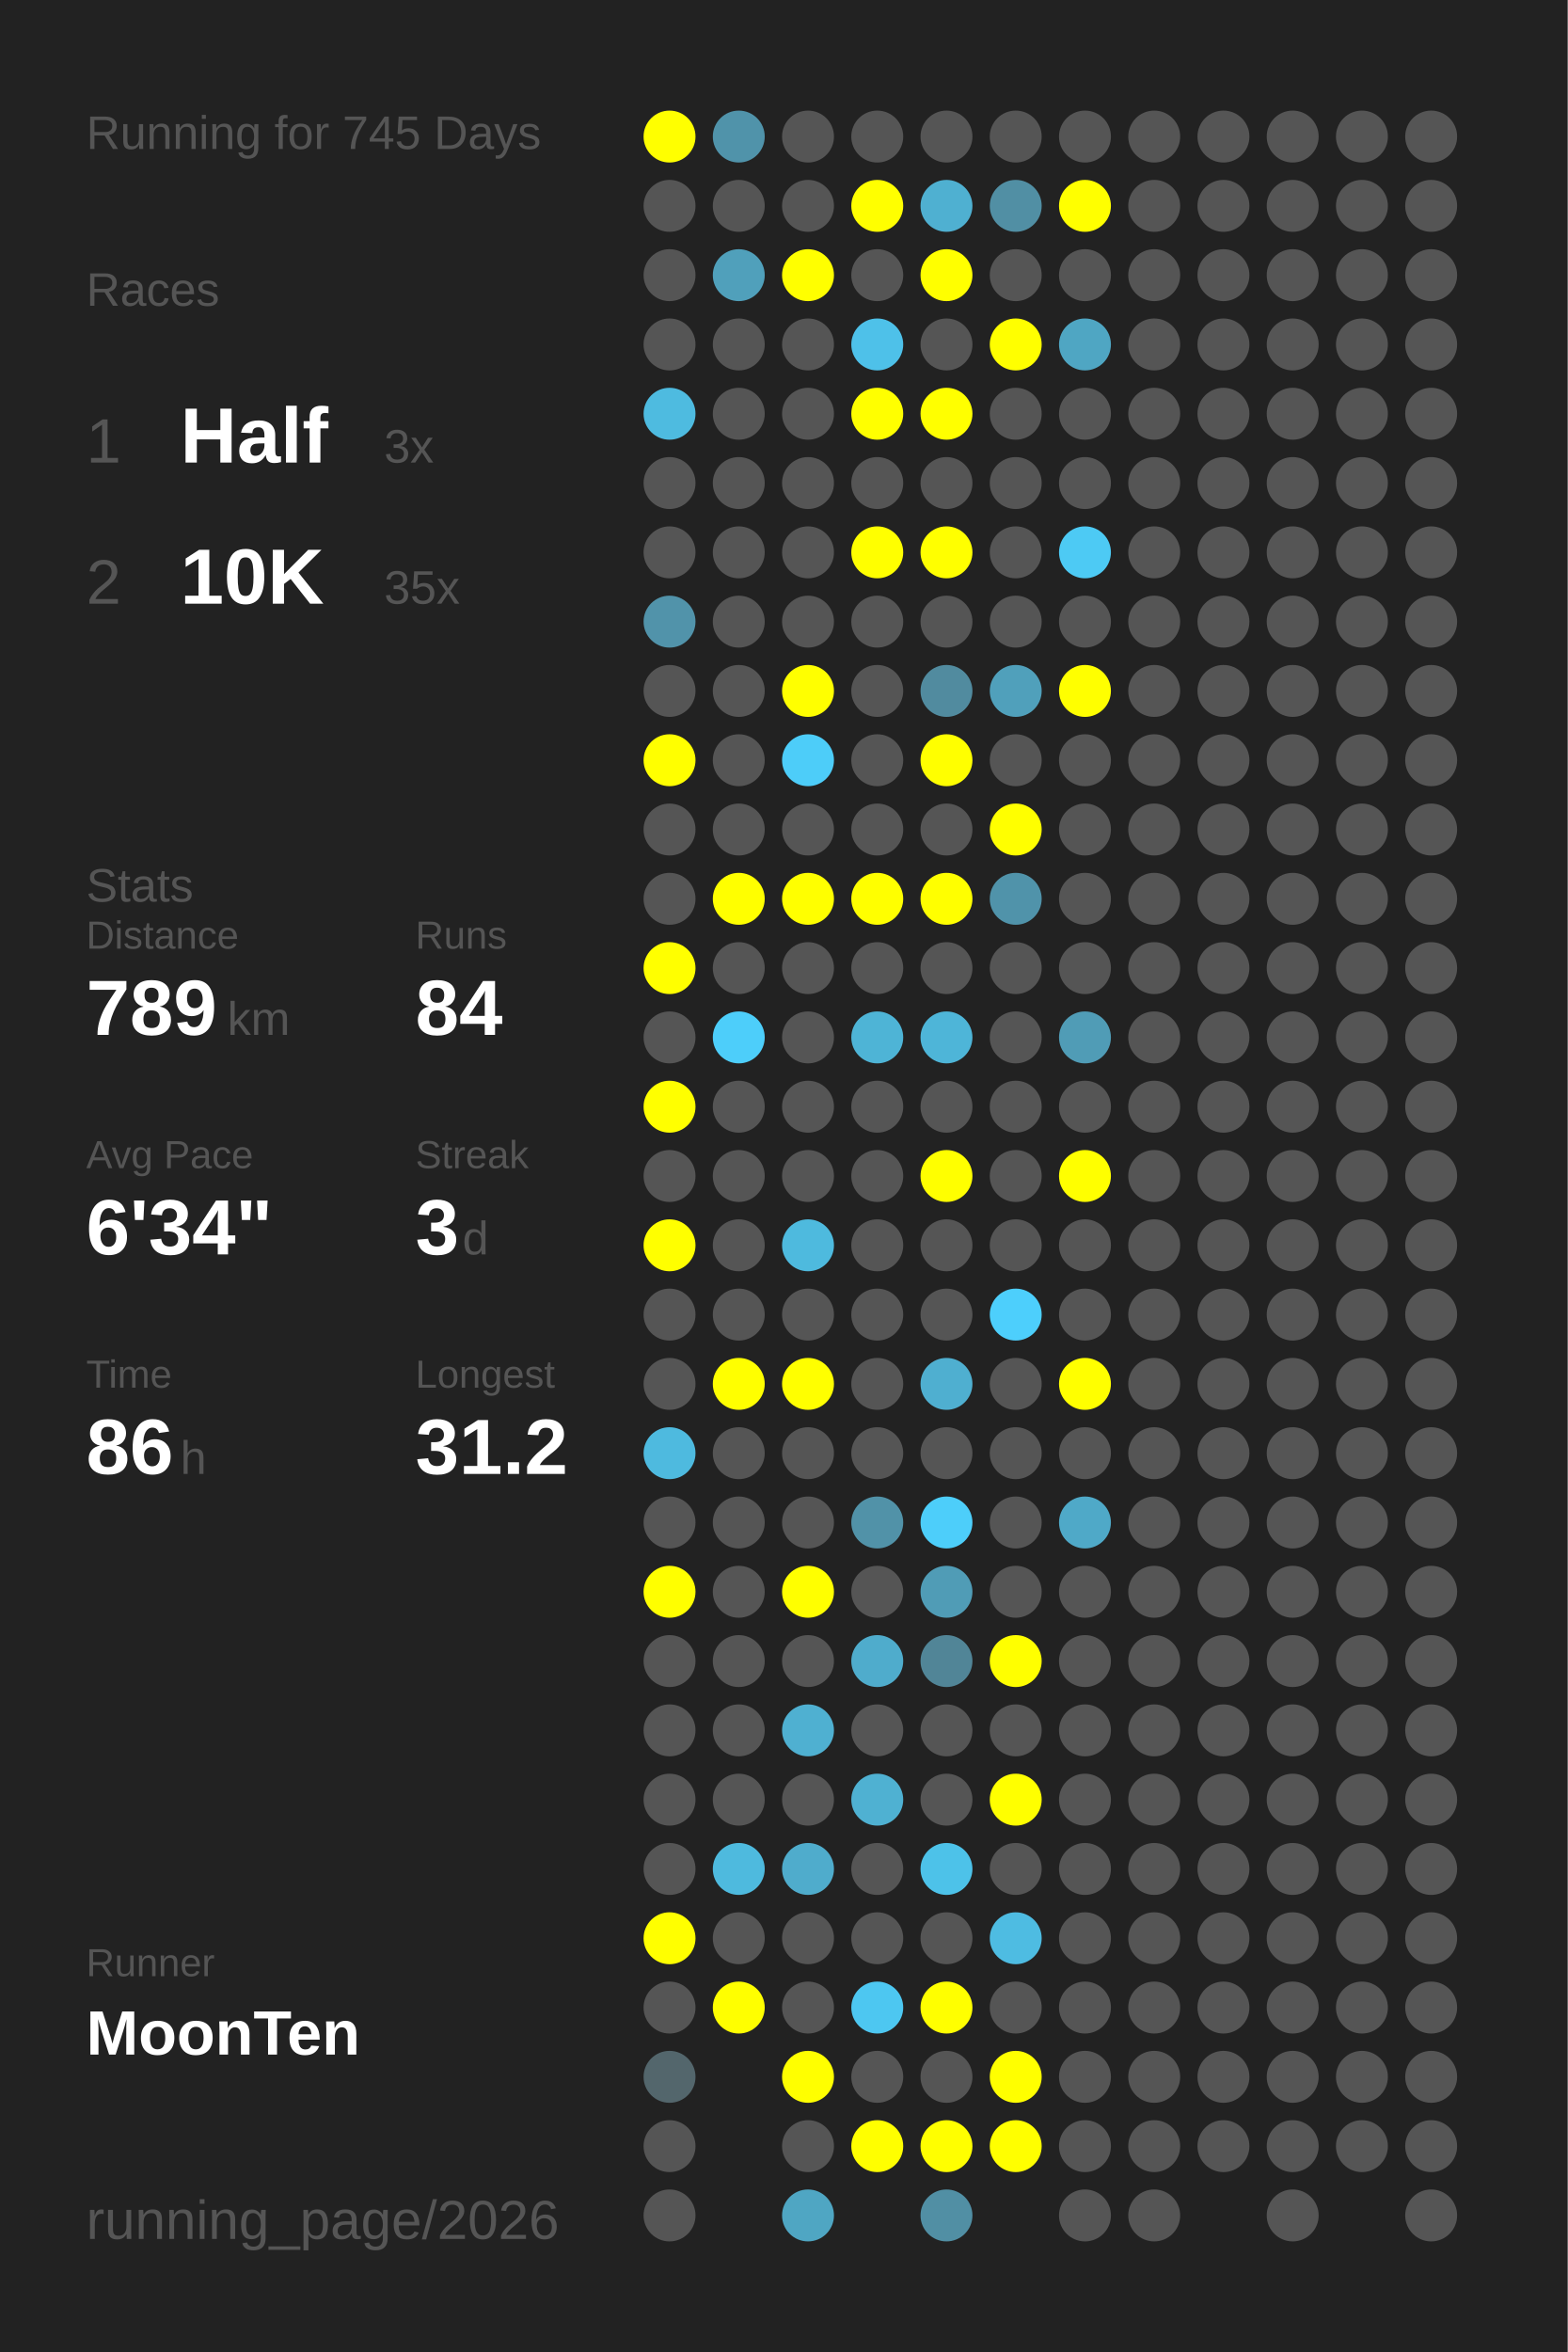
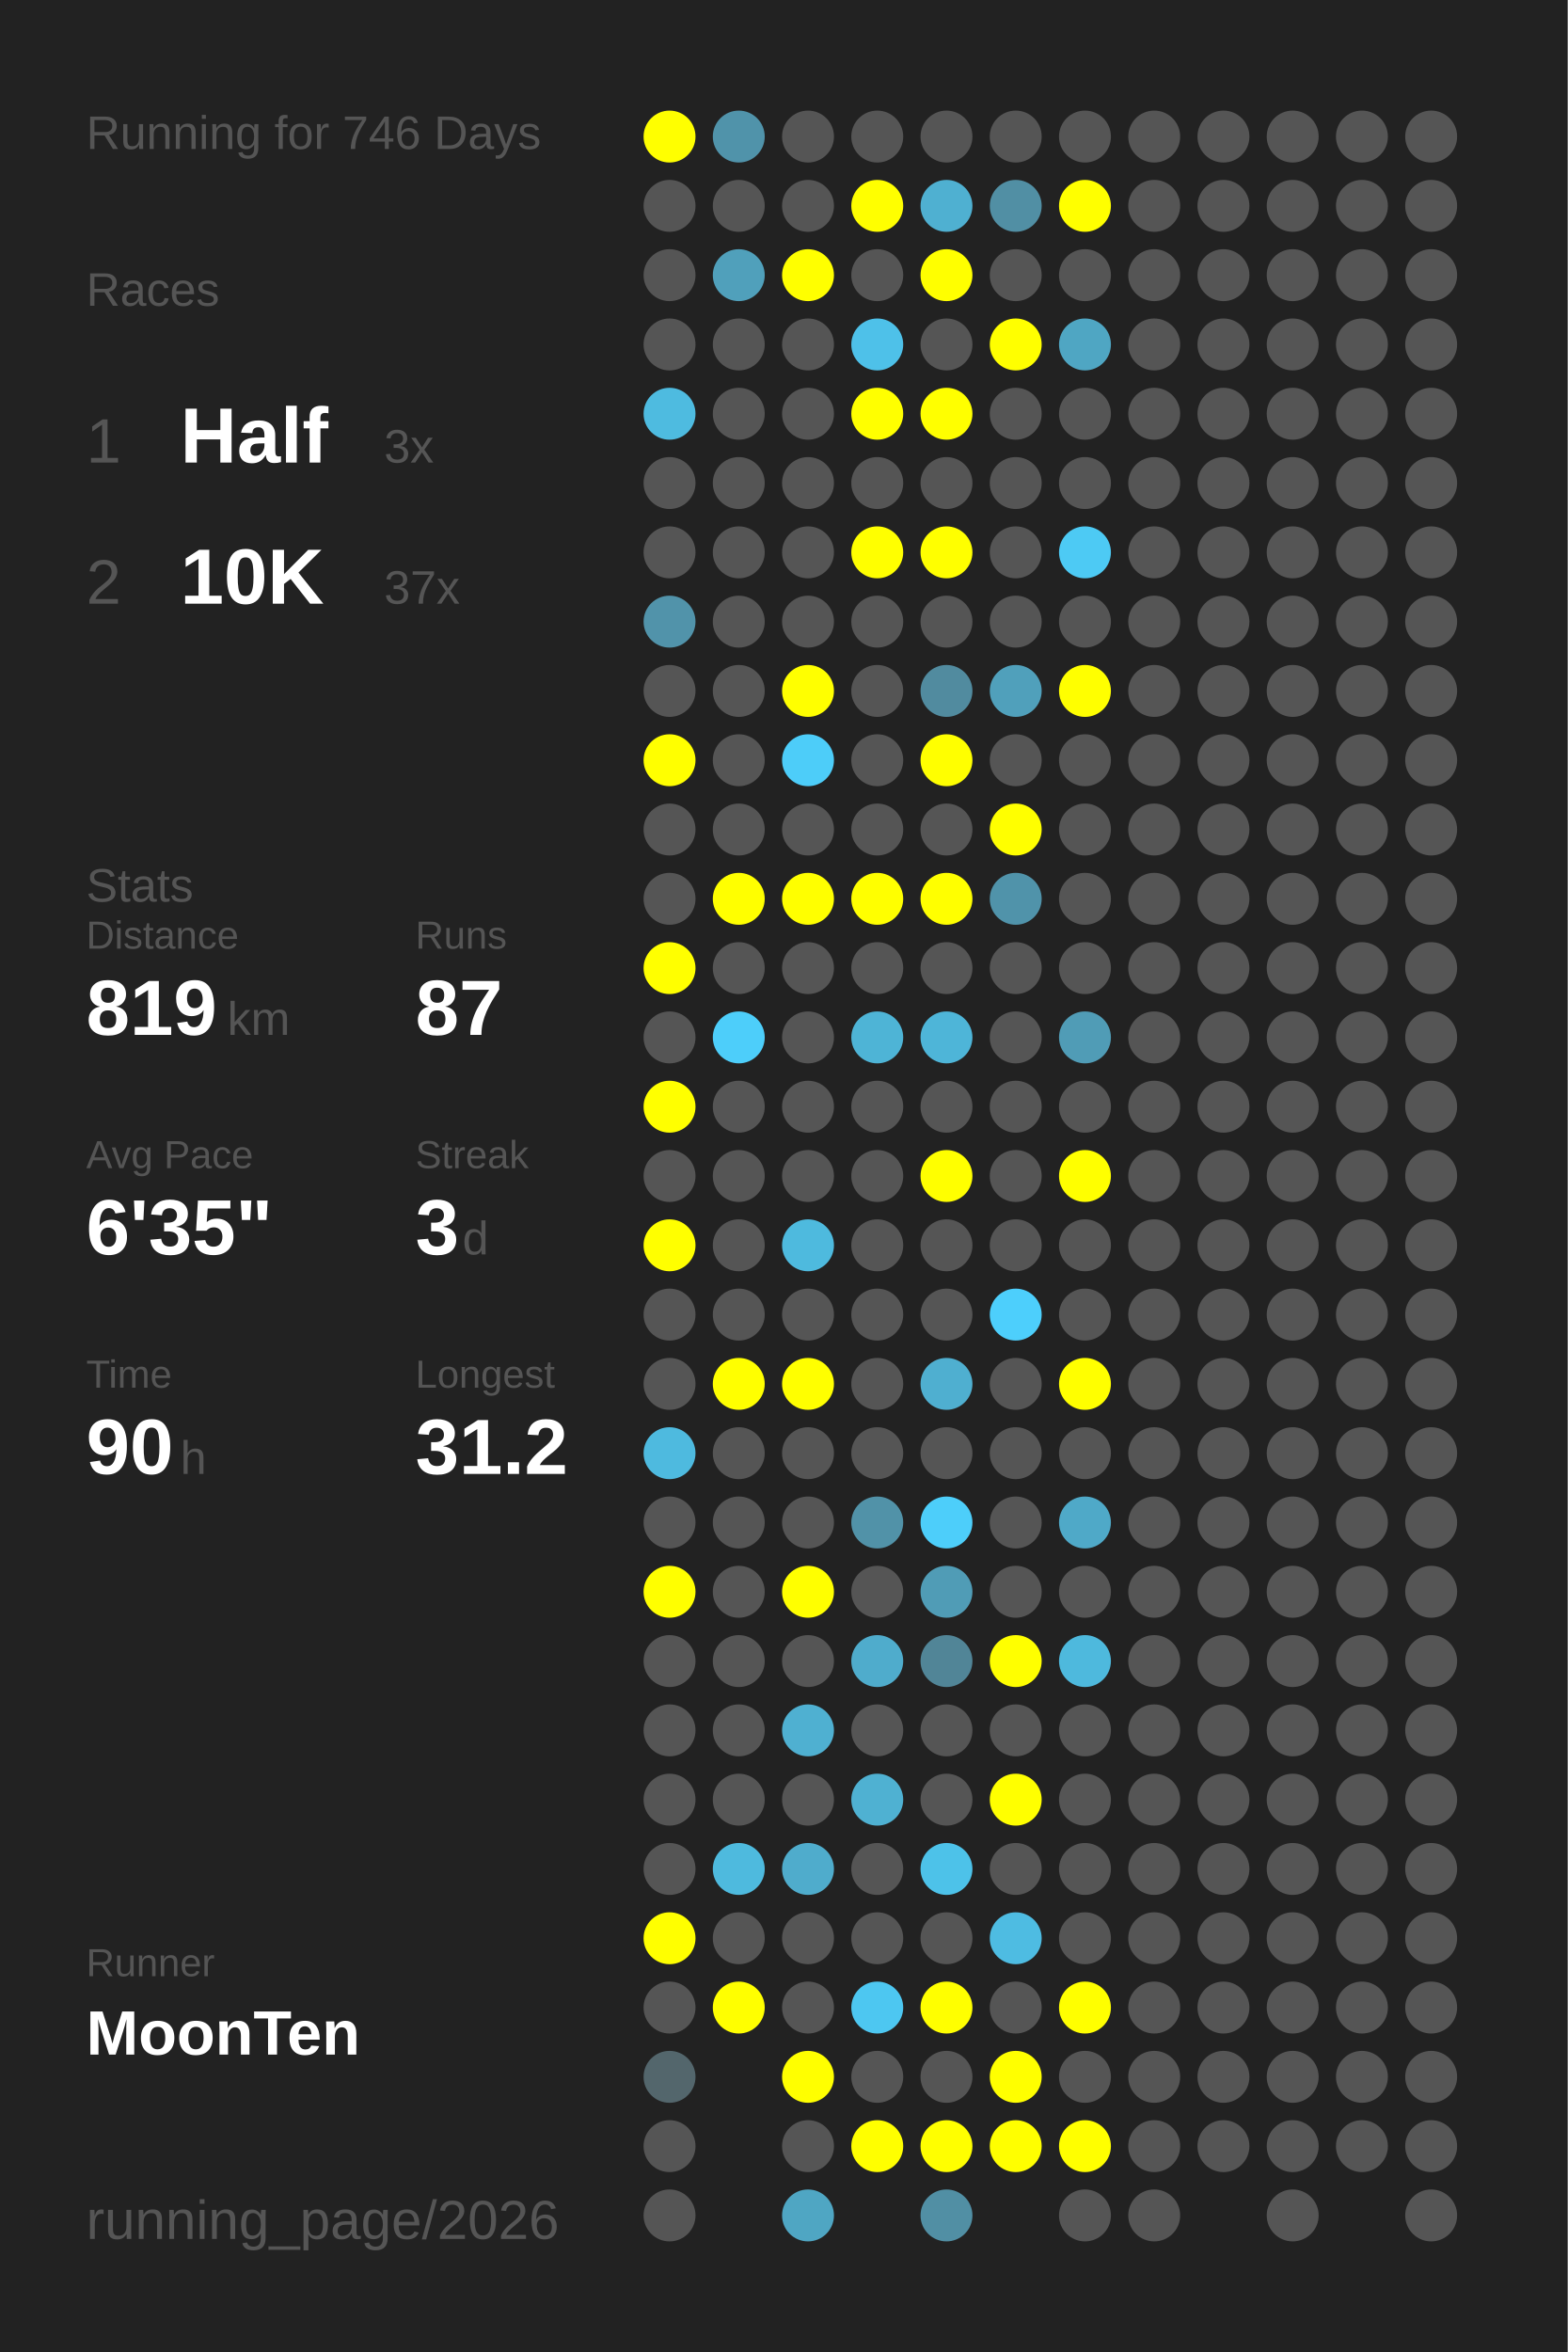
<svg xmlns="http://www.w3.org/2000/svg" baseProfile="full" height="300mm" version="1.1" viewBox="0,0,200,300" width="200mm">
  <defs />
  <rect fill="#222222" height="300" width="200" x="0" y="0" />
-   <text fill="#555555" style="font-size:6px; font-family:Arial;" x="11" y="19">Running for 745 Days</text>
+   <text fill="#555555" style="font-size:6px; font-family:Arial;" x="11" y="19">Running for 746 Days</text>
  <text fill="#555555" style="font-size:6px; font-family:Arial;" x="11" y="39">Races</text>
  <text fill="#555555" style="font-size:8px; font-family:Arial;" x="11" y="59">1</text>
  <text fill="#FFFFFF" style="font-size:10px; font-family:Arial; font-weight:bold;" x="23" y="59">Half</text>
  <text fill="#555555" style="font-size:6px; font-family:Arial;" x="49" y="59">3x</text>
  <text fill="#555555" style="font-size:8px; font-family:Arial;" x="11" y="77">2</text>
  <text fill="#FFFFFF" style="font-size:10px; font-family:Arial; font-weight:bold;" x="23" y="77">10K</text>
-   <text fill="#555555" style="font-size:6px; font-family:Arial;" x="49" y="77">35x</text>
+   <text fill="#555555" style="font-size:6px; font-family:Arial;" x="49" y="77">37x</text>
  <text fill="#555555" style="font-size:6px; font-family:Arial;" x="11" y="115">Stats</text>
  <text fill="#555555" style="font-size:5px; font-family:Arial;" x="11" y="121">Distance</text>
-   <text fill="#FFFFFF" style="font-size:10px; font-family:Arial; font-weight:bold;" x="11" y="132">789</text>
+   <text fill="#FFFFFF" style="font-size:10px; font-family:Arial; font-weight:bold;" x="11" y="132">819</text>
  <text fill="#555555" style="font-size:6px; font-family:Arial;" x="29" y="132">km</text>
  <text fill="#555555" style="font-size:5px; font-family:Arial;" x="53" y="121">Runs</text>
-   <text fill="#FFFFFF" style="font-size:10px; font-family:Arial; font-weight:bold;" x="53" y="132">84</text>
+   <text fill="#FFFFFF" style="font-size:10px; font-family:Arial; font-weight:bold;" x="53" y="132">87</text>
  <text fill="#555555" style="font-size:5px; font-family:Arial;" x="11" y="149">Avg Pace</text>
-   <text fill="#FFFFFF" style="font-size:10px; font-family:Arial; font-weight:bold;" x="11" y="160">6'34"</text>
+   <text fill="#FFFFFF" style="font-size:10px; font-family:Arial; font-weight:bold;" x="11" y="160">6'35"</text>
  <text fill="#555555" style="font-size:5px; font-family:Arial;" x="53" y="149">Streak</text>
  <text fill="#FFFFFF" style="font-size:10px; font-family:Arial; font-weight:bold;" x="53" y="160">3</text>
  <text fill="#555555" style="font-size:6px; font-family:Arial;" x="59" y="160">d</text>
  <text fill="#555555" style="font-size:5px; font-family:Arial;" x="11" y="177">Time</text>
-   <text fill="#FFFFFF" style="font-size:10px; font-family:Arial; font-weight:bold;" x="11" y="188">86</text>
+   <text fill="#FFFFFF" style="font-size:10px; font-family:Arial; font-weight:bold;" x="11" y="188">90</text>
  <text fill="#555555" style="font-size:6px; font-family:Arial;" x="23" y="188">h</text>
  <text fill="#555555" style="font-size:5px; font-family:Arial;" x="53" y="177">Longest</text>
  <text fill="#FFFFFF" style="font-size:10px; font-family:Arial; font-weight:bold;" x="53" y="188">31.2</text>
  <text fill="#555555" style="font-size:5px; font-family:Arial;" x="11" y="252.065">Runner</text>
  <text fill="#FFFFFF" style="font-size:8px; font-family:Arial; font-weight:bold;" x="11" y="262.065">MoonTen</text>
  <text fill="#555555" style="font-size:7px; font-family:Arial;" x="11" y="285.581">running_page/2026</text>
  <circle cx="85.417" cy="17.419" fill="#FFFF00" r="3.312" />
  <circle cx="85.417" cy="26.258" fill="#555555" r="3.312" />
  <circle cx="85.417" cy="35.097" fill="#555555" r="3.312" />
  <circle cx="85.417" cy="43.935" fill="#555555" r="3.312" />
  <circle cx="85.417" cy="52.774" fill="#4ebbe0" r="3.312" />
  <circle cx="85.417" cy="61.613" fill="#555555" r="3.312" />
  <circle cx="85.417" cy="70.452" fill="#555555" r="3.312" />
  <circle cx="85.417" cy="79.29" fill="#5193aa" r="3.312" />
  <circle cx="85.417" cy="88.129" fill="#555555" r="3.312" />
  <circle cx="85.417" cy="96.968" fill="#FFFF00" r="3.312" />
  <circle cx="85.417" cy="105.806" fill="#555555" r="3.312" />
  <circle cx="85.417" cy="114.645" fill="#555555" r="3.312" />
  <circle cx="85.417" cy="123.484" fill="#FFFF00" r="3.312" />
  <circle cx="85.417" cy="132.323" fill="#555555" r="3.312" />
  <circle cx="85.417" cy="141.161" fill="#FFFF00" r="3.312" />
  <circle cx="85.417" cy="150" fill="#555555" r="3.312" />
  <circle cx="85.417" cy="158.839" fill="#FFFF00" r="3.312" />
  <circle cx="85.417" cy="167.677" fill="#555555" r="3.312" />
  <circle cx="85.417" cy="176.516" fill="#555555" r="3.312" />
  <circle cx="85.417" cy="185.355" fill="#4ebadf" r="3.312" />
  <circle cx="85.417" cy="194.194" fill="#555555" r="3.312" />
  <circle cx="85.417" cy="203.032" fill="#FFFF00" r="3.312" />
  <circle cx="85.417" cy="211.871" fill="#555555" r="3.312" />
  <circle cx="85.417" cy="220.71" fill="#555555" r="3.312" />
  <circle cx="85.417" cy="229.548" fill="#555555" r="3.312" />
  <circle cx="85.417" cy="238.387" fill="#555555" r="3.312" />
  <circle cx="85.417" cy="247.226" fill="#FFFF00" r="3.312" />
  <circle cx="85.417" cy="256.065" fill="#555555" r="3.312" />
  <circle cx="85.417" cy="264.903" fill="#53666c" r="3.312" />
  <circle cx="85.417" cy="273.742" fill="#555555" r="3.312" />
  <circle cx="85.417" cy="282.581" fill="#555555" r="3.312" />
  <circle cx="94.25" cy="17.419" fill="#5093aa" r="3.312" />
  <circle cx="94.25" cy="26.258" fill="#555555" r="3.312" />
  <circle cx="94.25" cy="35.097" fill="#50a0bb" r="3.312" />
  <circle cx="94.25" cy="43.935" fill="#555555" r="3.312" />
  <circle cx="94.25" cy="52.774" fill="#555555" r="3.312" />
  <circle cx="94.25" cy="61.613" fill="#555555" r="3.312" />
  <circle cx="94.25" cy="70.452" fill="#555555" r="3.312" />
  <circle cx="94.25" cy="79.29" fill="#555555" r="3.312" />
  <circle cx="94.25" cy="88.129" fill="#555555" r="3.312" />
  <circle cx="94.25" cy="96.968" fill="#555555" r="3.312" />
  <circle cx="94.25" cy="105.806" fill="#555555" r="3.312" />
  <circle cx="94.25" cy="114.645" fill="#FFFF00" r="3.312" />
  <circle cx="94.25" cy="123.484" fill="#555555" r="3.312" />
  <circle cx="94.25" cy="132.323" fill="#4dcefa" r="3.312" />
  <circle cx="94.25" cy="141.161" fill="#555555" r="3.312" />
  <circle cx="94.25" cy="150" fill="#555555" r="3.312" />
  <circle cx="94.25" cy="158.839" fill="#555555" r="3.312" />
  <circle cx="94.25" cy="167.677" fill="#555555" r="3.312" />
  <circle cx="94.25" cy="176.516" fill="#FFFF00" r="3.312" />
  <circle cx="94.25" cy="185.355" fill="#555555" r="3.312" />
  <circle cx="94.25" cy="194.194" fill="#555555" r="3.312" />
  <circle cx="94.25" cy="203.032" fill="#555555" r="3.312" />
  <circle cx="94.25" cy="211.871" fill="#555555" r="3.312" />
  <circle cx="94.25" cy="220.71" fill="#555555" r="3.312" />
  <circle cx="94.25" cy="229.548" fill="#555555" r="3.312" />
  <circle cx="94.25" cy="238.387" fill="#4ebade" r="3.312" />
  <circle cx="94.25" cy="247.226" fill="#555555" r="3.312" />
  <circle cx="94.25" cy="256.065" fill="#FFFF00" r="3.312" />
  <circle cx="103.083" cy="17.419" fill="#555555" r="3.312" />
  <circle cx="103.083" cy="26.258" fill="#555555" r="3.312" />
  <circle cx="103.083" cy="35.097" fill="#FFFF00" r="3.312" />
  <circle cx="103.083" cy="43.935" fill="#555555" r="3.312" />
  <circle cx="103.083" cy="52.774" fill="#555555" r="3.312" />
  <circle cx="103.083" cy="61.613" fill="#555555" r="3.312" />
  <circle cx="103.083" cy="70.452" fill="#555555" r="3.312" />
  <circle cx="103.083" cy="79.29" fill="#555555" r="3.312" />
  <circle cx="103.083" cy="88.129" fill="#FFFF00" r="3.312" />
  <circle cx="103.083" cy="96.968" fill="#4dcdf9" r="3.312" />
  <circle cx="103.083" cy="105.806" fill="#555555" r="3.312" />
  <circle cx="103.083" cy="114.645" fill="#FFFF00" r="3.312" />
  <circle cx="103.083" cy="123.484" fill="#555555" r="3.312" />
  <circle cx="103.083" cy="132.323" fill="#555555" r="3.312" />
  <circle cx="103.083" cy="141.161" fill="#555555" r="3.312" />
  <circle cx="103.083" cy="150" fill="#555555" r="3.312" />
  <circle cx="103.083" cy="158.839" fill="#4ebade" r="3.312" />
  <circle cx="103.083" cy="167.677" fill="#555555" r="3.312" />
  <circle cx="103.083" cy="176.516" fill="#FFFF00" r="3.312" />
  <circle cx="103.083" cy="185.355" fill="#555555" r="3.312" />
  <circle cx="103.083" cy="194.194" fill="#555555" r="3.312" />
  <circle cx="103.083" cy="203.032" fill="#FFFF00" r="3.312" />
  <circle cx="103.083" cy="211.871" fill="#555555" r="3.312" />
  <circle cx="103.083" cy="220.71" fill="#4fb0d1" r="3.312" />
  <circle cx="103.083" cy="229.548" fill="#555555" r="3.312" />
  <circle cx="103.083" cy="238.387" fill="#4faccc" r="3.312" />
  <circle cx="103.083" cy="247.226" fill="#555555" r="3.312" />
  <circle cx="103.083" cy="256.065" fill="#555555" r="3.312" />
  <circle cx="103.083" cy="264.903" fill="#FFFF00" r="3.312" />
  <circle cx="103.083" cy="273.742" fill="#555555" r="3.312" />
  <circle cx="103.083" cy="282.581" fill="#4fa6c3" r="3.312" />
  <circle cx="111.917" cy="17.419" fill="#555555" r="3.312" />
  <circle cx="111.917" cy="26.258" fill="#FFFF00" r="3.312" />
  <circle cx="111.917" cy="35.097" fill="#555555" r="3.312" />
  <circle cx="111.917" cy="43.935" fill="#4ec1e9" r="3.312" />
  <circle cx="111.917" cy="52.774" fill="#FFFF00" r="3.312" />
  <circle cx="111.917" cy="61.613" fill="#555555" r="3.312" />
  <circle cx="111.917" cy="70.452" fill="#FFFF00" r="3.312" />
  <circle cx="111.917" cy="79.29" fill="#555555" r="3.312" />
  <circle cx="111.917" cy="88.129" fill="#555555" r="3.312" />
  <circle cx="111.917" cy="96.968" fill="#555555" r="3.312" />
  <circle cx="111.917" cy="105.806" fill="#555555" r="3.312" />
  <circle cx="111.917" cy="114.645" fill="#FFFF00" r="3.312" />
  <circle cx="111.917" cy="123.484" fill="#555555" r="3.312" />
  <circle cx="111.917" cy="132.323" fill="#4eb4d6" r="3.312" />
  <circle cx="111.917" cy="141.161" fill="#555555" r="3.312" />
  <circle cx="111.917" cy="150" fill="#555555" r="3.312" />
  <circle cx="111.917" cy="158.839" fill="#555555" r="3.312" />
  <circle cx="111.917" cy="167.677" fill="#555555" r="3.312" />
  <circle cx="111.917" cy="176.516" fill="#555555" r="3.312" />
  <circle cx="111.917" cy="185.355" fill="#555555" r="3.312" />
  <circle cx="111.917" cy="194.194" fill="#5192a8" r="3.312" />
  <circle cx="111.917" cy="203.032" fill="#555555" r="3.312" />
  <circle cx="111.917" cy="211.871" fill="#4faccc" r="3.312" />
  <circle cx="111.917" cy="220.71" fill="#555555" r="3.312" />
  <circle cx="111.917" cy="229.548" fill="#4fb1d2" r="3.312" />
  <circle cx="111.917" cy="238.387" fill="#555555" r="3.312" />
  <circle cx="111.917" cy="247.226" fill="#555555" r="3.312" />
  <circle cx="111.917" cy="256.065" fill="#4dc7f1" r="3.312" />
  <circle cx="111.917" cy="264.903" fill="#555555" r="3.312" />
  <circle cx="111.917" cy="273.742" fill="#FFFF00" r="3.312" />
  <circle cx="120.75" cy="17.419" fill="#555555" r="3.312" />
  <circle cx="120.75" cy="26.258" fill="#4fb0d1" r="3.312" />
  <circle cx="120.75" cy="35.097" fill="#FFFF00" r="3.312" />
  <circle cx="120.75" cy="43.935" fill="#555555" r="3.312" />
  <circle cx="120.75" cy="52.774" fill="#FFFF00" r="3.312" />
  <circle cx="120.75" cy="61.613" fill="#555555" r="3.312" />
  <circle cx="120.75" cy="70.452" fill="#FFFF00" r="3.312" />
  <circle cx="120.75" cy="79.29" fill="#555555" r="3.312" />
  <circle cx="120.75" cy="88.129" fill="#518b9f" r="3.312" />
  <circle cx="120.75" cy="96.968" fill="#FFFF00" r="3.312" />
  <circle cx="120.75" cy="105.806" fill="#555555" r="3.312" />
  <circle cx="120.75" cy="114.645" fill="#FFFF00" r="3.312" />
  <circle cx="120.75" cy="123.484" fill="#555555" r="3.312" />
  <circle cx="120.75" cy="132.323" fill="#4eb5d8" r="3.312" />
  <circle cx="120.75" cy="141.161" fill="#555555" r="3.312" />
  <circle cx="120.75" cy="150" fill="#FFFF00" r="3.312" />
  <circle cx="120.75" cy="158.839" fill="#555555" r="3.312" />
  <circle cx="120.75" cy="167.677" fill="#555555" r="3.312" />
  <circle cx="120.75" cy="176.516" fill="#4fafd0" r="3.312" />
  <circle cx="120.75" cy="185.355" fill="#555555" r="3.312" />
  <circle cx="120.75" cy="194.194" fill="#4dcefa" r="3.312" />
  <circle cx="120.75" cy="203.032" fill="#509cb6" r="3.312" />
  <circle cx="120.75" cy="211.871" fill="#518597" r="3.312" />
  <circle cx="120.75" cy="220.71" fill="#555555" r="3.312" />
  <circle cx="120.75" cy="229.548" fill="#555555" r="3.312" />
  <circle cx="120.75" cy="238.387" fill="#4dc2e9" r="3.312" />
  <circle cx="120.75" cy="247.226" fill="#555555" r="3.312" />
  <circle cx="120.75" cy="256.065" fill="#FFFF00" r="3.312" />
  <circle cx="120.75" cy="264.903" fill="#555555" r="3.312" />
  <circle cx="120.75" cy="273.742" fill="#FFFF00" r="3.312" />
  <circle cx="120.75" cy="282.581" fill="#518fa4" r="3.312" />
  <circle cx="129.583" cy="17.419" fill="#555555" r="3.312" />
  <circle cx="129.583" cy="26.258" fill="#518fa4" r="3.312" />
  <circle cx="129.583" cy="35.097" fill="#555555" r="3.312" />
  <circle cx="129.583" cy="43.935" fill="#FFFF00" r="3.312" />
  <circle cx="129.583" cy="52.774" fill="#555555" r="3.312" />
  <circle cx="129.583" cy="61.613" fill="#555555" r="3.312" />
  <circle cx="129.583" cy="70.452" fill="#555555" r="3.312" />
  <circle cx="129.583" cy="79.29" fill="#555555" r="3.312" />
  <circle cx="129.583" cy="88.129" fill="#50a0bb" r="3.312" />
  <circle cx="129.583" cy="96.968" fill="#555555" r="3.312" />
  <circle cx="129.583" cy="105.806" fill="#FFFF00" r="3.312" />
  <circle cx="129.583" cy="114.645" fill="#5093aa" r="3.312" />
  <circle cx="129.583" cy="123.484" fill="#555555" r="3.312" />
  <circle cx="129.583" cy="132.323" fill="#555555" r="3.312" />
  <circle cx="129.583" cy="141.161" fill="#555555" r="3.312" />
  <circle cx="129.583" cy="150" fill="#555555" r="3.312" />
  <circle cx="129.583" cy="158.839" fill="#555555" r="3.312" />
  <circle cx="129.583" cy="167.677" fill="#4dcffc" r="3.312" />
  <circle cx="129.583" cy="176.516" fill="#555555" r="3.312" />
  <circle cx="129.583" cy="185.355" fill="#555555" r="3.312" />
  <circle cx="129.583" cy="194.194" fill="#555555" r="3.312" />
  <circle cx="129.583" cy="203.032" fill="#555555" r="3.312" />
  <circle cx="129.583" cy="211.871" fill="#FFFF00" r="3.312" />
  <circle cx="129.583" cy="220.71" fill="#555555" r="3.312" />
  <circle cx="129.583" cy="229.548" fill="#FFFF00" r="3.312" />
  <circle cx="129.583" cy="238.387" fill="#555555" r="3.312" />
  <circle cx="129.583" cy="247.226" fill="#4ebce2" r="3.312" />
  <circle cx="129.583" cy="256.065" fill="#555555" r="3.312" />
  <circle cx="129.583" cy="264.903" fill="#FFFF00" r="3.312" />
  <circle cx="129.583" cy="273.742" fill="#FFFF00" r="3.312" />
  <circle cx="138.417" cy="17.419" fill="#555555" r="3.312" />
  <circle cx="138.417" cy="26.258" fill="#FFFF00" r="3.312" />
  <circle cx="138.417" cy="35.097" fill="#555555" r="3.312" />
  <circle cx="138.417" cy="43.935" fill="#4fa6c3" r="3.312" />
  <circle cx="138.417" cy="52.774" fill="#555555" r="3.312" />
  <circle cx="138.417" cy="61.613" fill="#555555" r="3.312" />
  <circle cx="138.417" cy="70.452" fill="#4dcaf4" r="3.312" />
  <circle cx="138.417" cy="79.29" fill="#555555" r="3.312" />
  <circle cx="138.417" cy="88.129" fill="#FFFF00" r="3.312" />
  <circle cx="138.417" cy="96.968" fill="#555555" r="3.312" />
  <circle cx="138.417" cy="105.806" fill="#555555" r="3.312" />
  <circle cx="138.417" cy="114.645" fill="#555555" r="3.312" />
  <circle cx="138.417" cy="123.484" fill="#555555" r="3.312" />
  <circle cx="138.417" cy="132.323" fill="#509cb6" r="3.312" />
  <circle cx="138.417" cy="141.161" fill="#555555" r="3.312" />
  <circle cx="138.417" cy="150" fill="#FFFF00" r="3.312" />
  <circle cx="138.417" cy="158.839" fill="#555555" r="3.312" />
  <circle cx="138.417" cy="167.677" fill="#555555" r="3.312" />
  <circle cx="138.417" cy="176.516" fill="#FFFF00" r="3.312" />
  <circle cx="138.417" cy="185.355" fill="#555555" r="3.312" />
  <circle cx="138.417" cy="194.194" fill="#4fa9c8" r="3.312" />
  <circle cx="138.417" cy="203.032" fill="#555555" r="3.312" />
-   <circle cx="138.417" cy="211.871" fill="#555555" r="3.312" />
+   <circle cx="138.417" cy="211.871" fill="#4eb9dd" r="3.312" />
  <circle cx="138.417" cy="220.71" fill="#555555" r="3.312" />
  <circle cx="138.417" cy="229.548" fill="#555555" r="3.312" />
  <circle cx="138.417" cy="238.387" fill="#555555" r="3.312" />
  <circle cx="138.417" cy="247.226" fill="#555555" r="3.312" />
-   <circle cx="138.417" cy="256.065" fill="#555555" r="3.312" />
+   <circle cx="138.417" cy="256.065" fill="#FFFF00" r="3.312" />
  <circle cx="138.417" cy="264.903" fill="#555555" r="3.312" />
-   <circle cx="138.417" cy="273.742" fill="#555555" r="3.312" />
+   <circle cx="138.417" cy="273.742" fill="#FFFF00" r="3.312" />
  <circle cx="138.417" cy="282.581" fill="#555555" r="3.312" />
  <circle cx="147.25" cy="17.419" fill="#555555" r="3.312" />
  <circle cx="147.25" cy="26.258" fill="#555555" r="3.312" />
  <circle cx="147.25" cy="35.097" fill="#555555" r="3.312" />
  <circle cx="147.25" cy="43.935" fill="#555555" r="3.312" />
  <circle cx="147.25" cy="52.774" fill="#555555" r="3.312" />
  <circle cx="147.25" cy="61.613" fill="#555555" r="3.312" />
  <circle cx="147.25" cy="70.452" fill="#555555" r="3.312" />
  <circle cx="147.25" cy="79.29" fill="#555555" r="3.312" />
  <circle cx="147.25" cy="88.129" fill="#555555" r="3.312" />
  <circle cx="147.25" cy="96.968" fill="#555555" r="3.312" />
  <circle cx="147.25" cy="105.806" fill="#555555" r="3.312" />
  <circle cx="147.25" cy="114.645" fill="#555555" r="3.312" />
  <circle cx="147.25" cy="123.484" fill="#555555" r="3.312" />
  <circle cx="147.25" cy="132.323" fill="#555555" r="3.312" />
  <circle cx="147.25" cy="141.161" fill="#555555" r="3.312" />
  <circle cx="147.25" cy="150" fill="#555555" r="3.312" />
  <circle cx="147.25" cy="158.839" fill="#555555" r="3.312" />
  <circle cx="147.25" cy="167.677" fill="#555555" r="3.312" />
  <circle cx="147.25" cy="176.516" fill="#555555" r="3.312" />
  <circle cx="147.25" cy="185.355" fill="#555555" r="3.312" />
  <circle cx="147.25" cy="194.194" fill="#555555" r="3.312" />
  <circle cx="147.25" cy="203.032" fill="#555555" r="3.312" />
  <circle cx="147.25" cy="211.871" fill="#555555" r="3.312" />
  <circle cx="147.25" cy="220.71" fill="#555555" r="3.312" />
  <circle cx="147.25" cy="229.548" fill="#555555" r="3.312" />
  <circle cx="147.25" cy="238.387" fill="#555555" r="3.312" />
  <circle cx="147.25" cy="247.226" fill="#555555" r="3.312" />
  <circle cx="147.25" cy="256.065" fill="#555555" r="3.312" />
  <circle cx="147.25" cy="264.903" fill="#555555" r="3.312" />
  <circle cx="147.25" cy="273.742" fill="#555555" r="3.312" />
  <circle cx="147.25" cy="282.581" fill="#555555" r="3.312" />
  <circle cx="156.083" cy="17.419" fill="#555555" r="3.312" />
  <circle cx="156.083" cy="26.258" fill="#555555" r="3.312" />
  <circle cx="156.083" cy="35.097" fill="#555555" r="3.312" />
  <circle cx="156.083" cy="43.935" fill="#555555" r="3.312" />
  <circle cx="156.083" cy="52.774" fill="#555555" r="3.312" />
  <circle cx="156.083" cy="61.613" fill="#555555" r="3.312" />
  <circle cx="156.083" cy="70.452" fill="#555555" r="3.312" />
  <circle cx="156.083" cy="79.29" fill="#555555" r="3.312" />
  <circle cx="156.083" cy="88.129" fill="#555555" r="3.312" />
  <circle cx="156.083" cy="96.968" fill="#555555" r="3.312" />
  <circle cx="156.083" cy="105.806" fill="#555555" r="3.312" />
  <circle cx="156.083" cy="114.645" fill="#555555" r="3.312" />
  <circle cx="156.083" cy="123.484" fill="#555555" r="3.312" />
  <circle cx="156.083" cy="132.323" fill="#555555" r="3.312" />
  <circle cx="156.083" cy="141.161" fill="#555555" r="3.312" />
  <circle cx="156.083" cy="150" fill="#555555" r="3.312" />
  <circle cx="156.083" cy="158.839" fill="#555555" r="3.312" />
  <circle cx="156.083" cy="167.677" fill="#555555" r="3.312" />
  <circle cx="156.083" cy="176.516" fill="#555555" r="3.312" />
  <circle cx="156.083" cy="185.355" fill="#555555" r="3.312" />
  <circle cx="156.083" cy="194.194" fill="#555555" r="3.312" />
  <circle cx="156.083" cy="203.032" fill="#555555" r="3.312" />
  <circle cx="156.083" cy="211.871" fill="#555555" r="3.312" />
  <circle cx="156.083" cy="220.71" fill="#555555" r="3.312" />
  <circle cx="156.083" cy="229.548" fill="#555555" r="3.312" />
  <circle cx="156.083" cy="238.387" fill="#555555" r="3.312" />
  <circle cx="156.083" cy="247.226" fill="#555555" r="3.312" />
  <circle cx="156.083" cy="256.065" fill="#555555" r="3.312" />
  <circle cx="156.083" cy="264.903" fill="#555555" r="3.312" />
  <circle cx="156.083" cy="273.742" fill="#555555" r="3.312" />
  <circle cx="164.917" cy="17.419" fill="#555555" r="3.312" />
  <circle cx="164.917" cy="26.258" fill="#555555" r="3.312" />
  <circle cx="164.917" cy="35.097" fill="#555555" r="3.312" />
  <circle cx="164.917" cy="43.935" fill="#555555" r="3.312" />
  <circle cx="164.917" cy="52.774" fill="#555555" r="3.312" />
  <circle cx="164.917" cy="61.613" fill="#555555" r="3.312" />
  <circle cx="164.917" cy="70.452" fill="#555555" r="3.312" />
  <circle cx="164.917" cy="79.29" fill="#555555" r="3.312" />
  <circle cx="164.917" cy="88.129" fill="#555555" r="3.312" />
  <circle cx="164.917" cy="96.968" fill="#555555" r="3.312" />
  <circle cx="164.917" cy="105.806" fill="#555555" r="3.312" />
  <circle cx="164.917" cy="114.645" fill="#555555" r="3.312" />
  <circle cx="164.917" cy="123.484" fill="#555555" r="3.312" />
  <circle cx="164.917" cy="132.323" fill="#555555" r="3.312" />
  <circle cx="164.917" cy="141.161" fill="#555555" r="3.312" />
  <circle cx="164.917" cy="150" fill="#555555" r="3.312" />
  <circle cx="164.917" cy="158.839" fill="#555555" r="3.312" />
  <circle cx="164.917" cy="167.677" fill="#555555" r="3.312" />
  <circle cx="164.917" cy="176.516" fill="#555555" r="3.312" />
  <circle cx="164.917" cy="185.355" fill="#555555" r="3.312" />
  <circle cx="164.917" cy="194.194" fill="#555555" r="3.312" />
  <circle cx="164.917" cy="203.032" fill="#555555" r="3.312" />
  <circle cx="164.917" cy="211.871" fill="#555555" r="3.312" />
  <circle cx="164.917" cy="220.71" fill="#555555" r="3.312" />
  <circle cx="164.917" cy="229.548" fill="#555555" r="3.312" />
  <circle cx="164.917" cy="238.387" fill="#555555" r="3.312" />
  <circle cx="164.917" cy="247.226" fill="#555555" r="3.312" />
  <circle cx="164.917" cy="256.065" fill="#555555" r="3.312" />
  <circle cx="164.917" cy="264.903" fill="#555555" r="3.312" />
  <circle cx="164.917" cy="273.742" fill="#555555" r="3.312" />
  <circle cx="164.917" cy="282.581" fill="#555555" r="3.312" />
  <circle cx="173.75" cy="17.419" fill="#555555" r="3.312" />
  <circle cx="173.75" cy="26.258" fill="#555555" r="3.312" />
  <circle cx="173.75" cy="35.097" fill="#555555" r="3.312" />
  <circle cx="173.75" cy="43.935" fill="#555555" r="3.312" />
  <circle cx="173.75" cy="52.774" fill="#555555" r="3.312" />
  <circle cx="173.75" cy="61.613" fill="#555555" r="3.312" />
  <circle cx="173.75" cy="70.452" fill="#555555" r="3.312" />
  <circle cx="173.75" cy="79.29" fill="#555555" r="3.312" />
  <circle cx="173.75" cy="88.129" fill="#555555" r="3.312" />
  <circle cx="173.75" cy="96.968" fill="#555555" r="3.312" />
  <circle cx="173.75" cy="105.806" fill="#555555" r="3.312" />
  <circle cx="173.75" cy="114.645" fill="#555555" r="3.312" />
  <circle cx="173.75" cy="123.484" fill="#555555" r="3.312" />
  <circle cx="173.75" cy="132.323" fill="#555555" r="3.312" />
  <circle cx="173.75" cy="141.161" fill="#555555" r="3.312" />
  <circle cx="173.75" cy="150" fill="#555555" r="3.312" />
  <circle cx="173.75" cy="158.839" fill="#555555" r="3.312" />
  <circle cx="173.75" cy="167.677" fill="#555555" r="3.312" />
  <circle cx="173.75" cy="176.516" fill="#555555" r="3.312" />
  <circle cx="173.75" cy="185.355" fill="#555555" r="3.312" />
  <circle cx="173.75" cy="194.194" fill="#555555" r="3.312" />
  <circle cx="173.75" cy="203.032" fill="#555555" r="3.312" />
  <circle cx="173.75" cy="211.871" fill="#555555" r="3.312" />
  <circle cx="173.75" cy="220.71" fill="#555555" r="3.312" />
  <circle cx="173.75" cy="229.548" fill="#555555" r="3.312" />
  <circle cx="173.75" cy="238.387" fill="#555555" r="3.312" />
  <circle cx="173.75" cy="247.226" fill="#555555" r="3.312" />
  <circle cx="173.75" cy="256.065" fill="#555555" r="3.312" />
  <circle cx="173.75" cy="264.903" fill="#555555" r="3.312" />
  <circle cx="173.75" cy="273.742" fill="#555555" r="3.312" />
  <circle cx="182.583" cy="17.419" fill="#555555" r="3.312" />
  <circle cx="182.583" cy="26.258" fill="#555555" r="3.312" />
  <circle cx="182.583" cy="35.097" fill="#555555" r="3.312" />
  <circle cx="182.583" cy="43.935" fill="#555555" r="3.312" />
  <circle cx="182.583" cy="52.774" fill="#555555" r="3.312" />
  <circle cx="182.583" cy="61.613" fill="#555555" r="3.312" />
  <circle cx="182.583" cy="70.452" fill="#555555" r="3.312" />
  <circle cx="182.583" cy="79.29" fill="#555555" r="3.312" />
  <circle cx="182.583" cy="88.129" fill="#555555" r="3.312" />
  <circle cx="182.583" cy="96.968" fill="#555555" r="3.312" />
  <circle cx="182.583" cy="105.806" fill="#555555" r="3.312" />
  <circle cx="182.583" cy="114.645" fill="#555555" r="3.312" />
  <circle cx="182.583" cy="123.484" fill="#555555" r="3.312" />
  <circle cx="182.583" cy="132.323" fill="#555555" r="3.312" />
  <circle cx="182.583" cy="141.161" fill="#555555" r="3.312" />
  <circle cx="182.583" cy="150" fill="#555555" r="3.312" />
  <circle cx="182.583" cy="158.839" fill="#555555" r="3.312" />
  <circle cx="182.583" cy="167.677" fill="#555555" r="3.312" />
  <circle cx="182.583" cy="176.516" fill="#555555" r="3.312" />
  <circle cx="182.583" cy="185.355" fill="#555555" r="3.312" />
  <circle cx="182.583" cy="194.194" fill="#555555" r="3.312" />
  <circle cx="182.583" cy="203.032" fill="#555555" r="3.312" />
  <circle cx="182.583" cy="211.871" fill="#555555" r="3.312" />
  <circle cx="182.583" cy="220.71" fill="#555555" r="3.312" />
  <circle cx="182.583" cy="229.548" fill="#555555" r="3.312" />
  <circle cx="182.583" cy="238.387" fill="#555555" r="3.312" />
  <circle cx="182.583" cy="247.226" fill="#555555" r="3.312" />
  <circle cx="182.583" cy="256.065" fill="#555555" r="3.312" />
  <circle cx="182.583" cy="264.903" fill="#555555" r="3.312" />
  <circle cx="182.583" cy="273.742" fill="#555555" r="3.312" />
  <circle cx="182.583" cy="282.581" fill="#555555" r="3.312" />
</svg>
